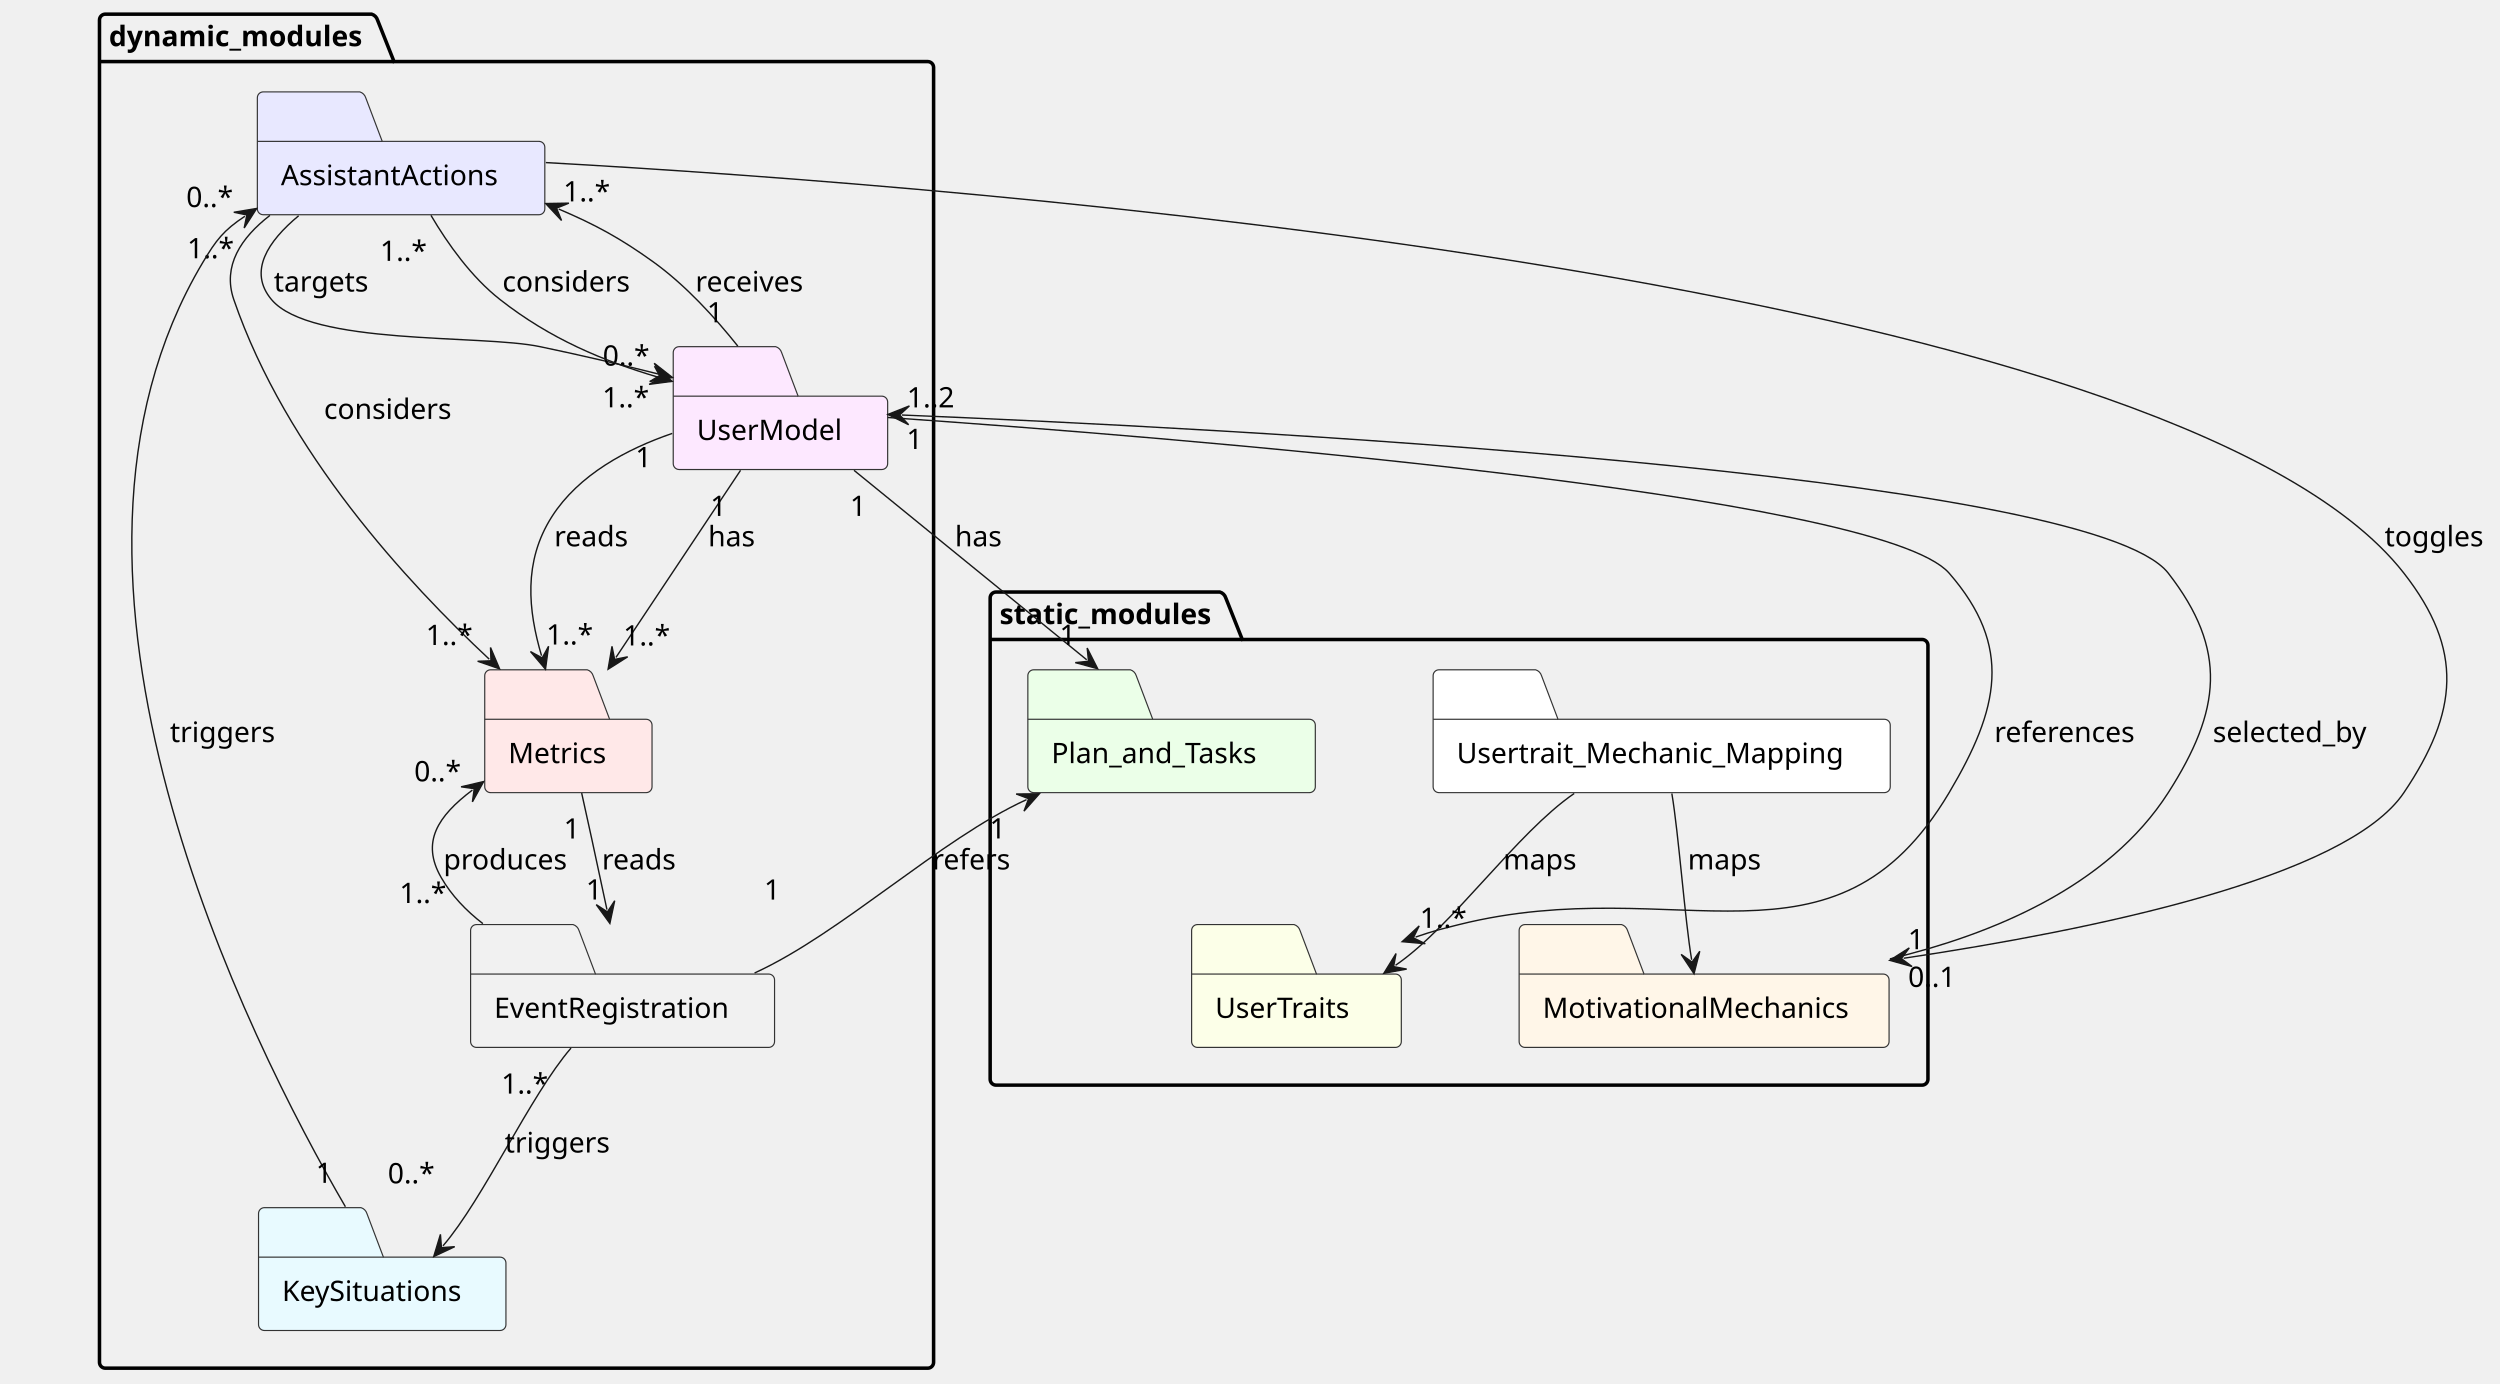
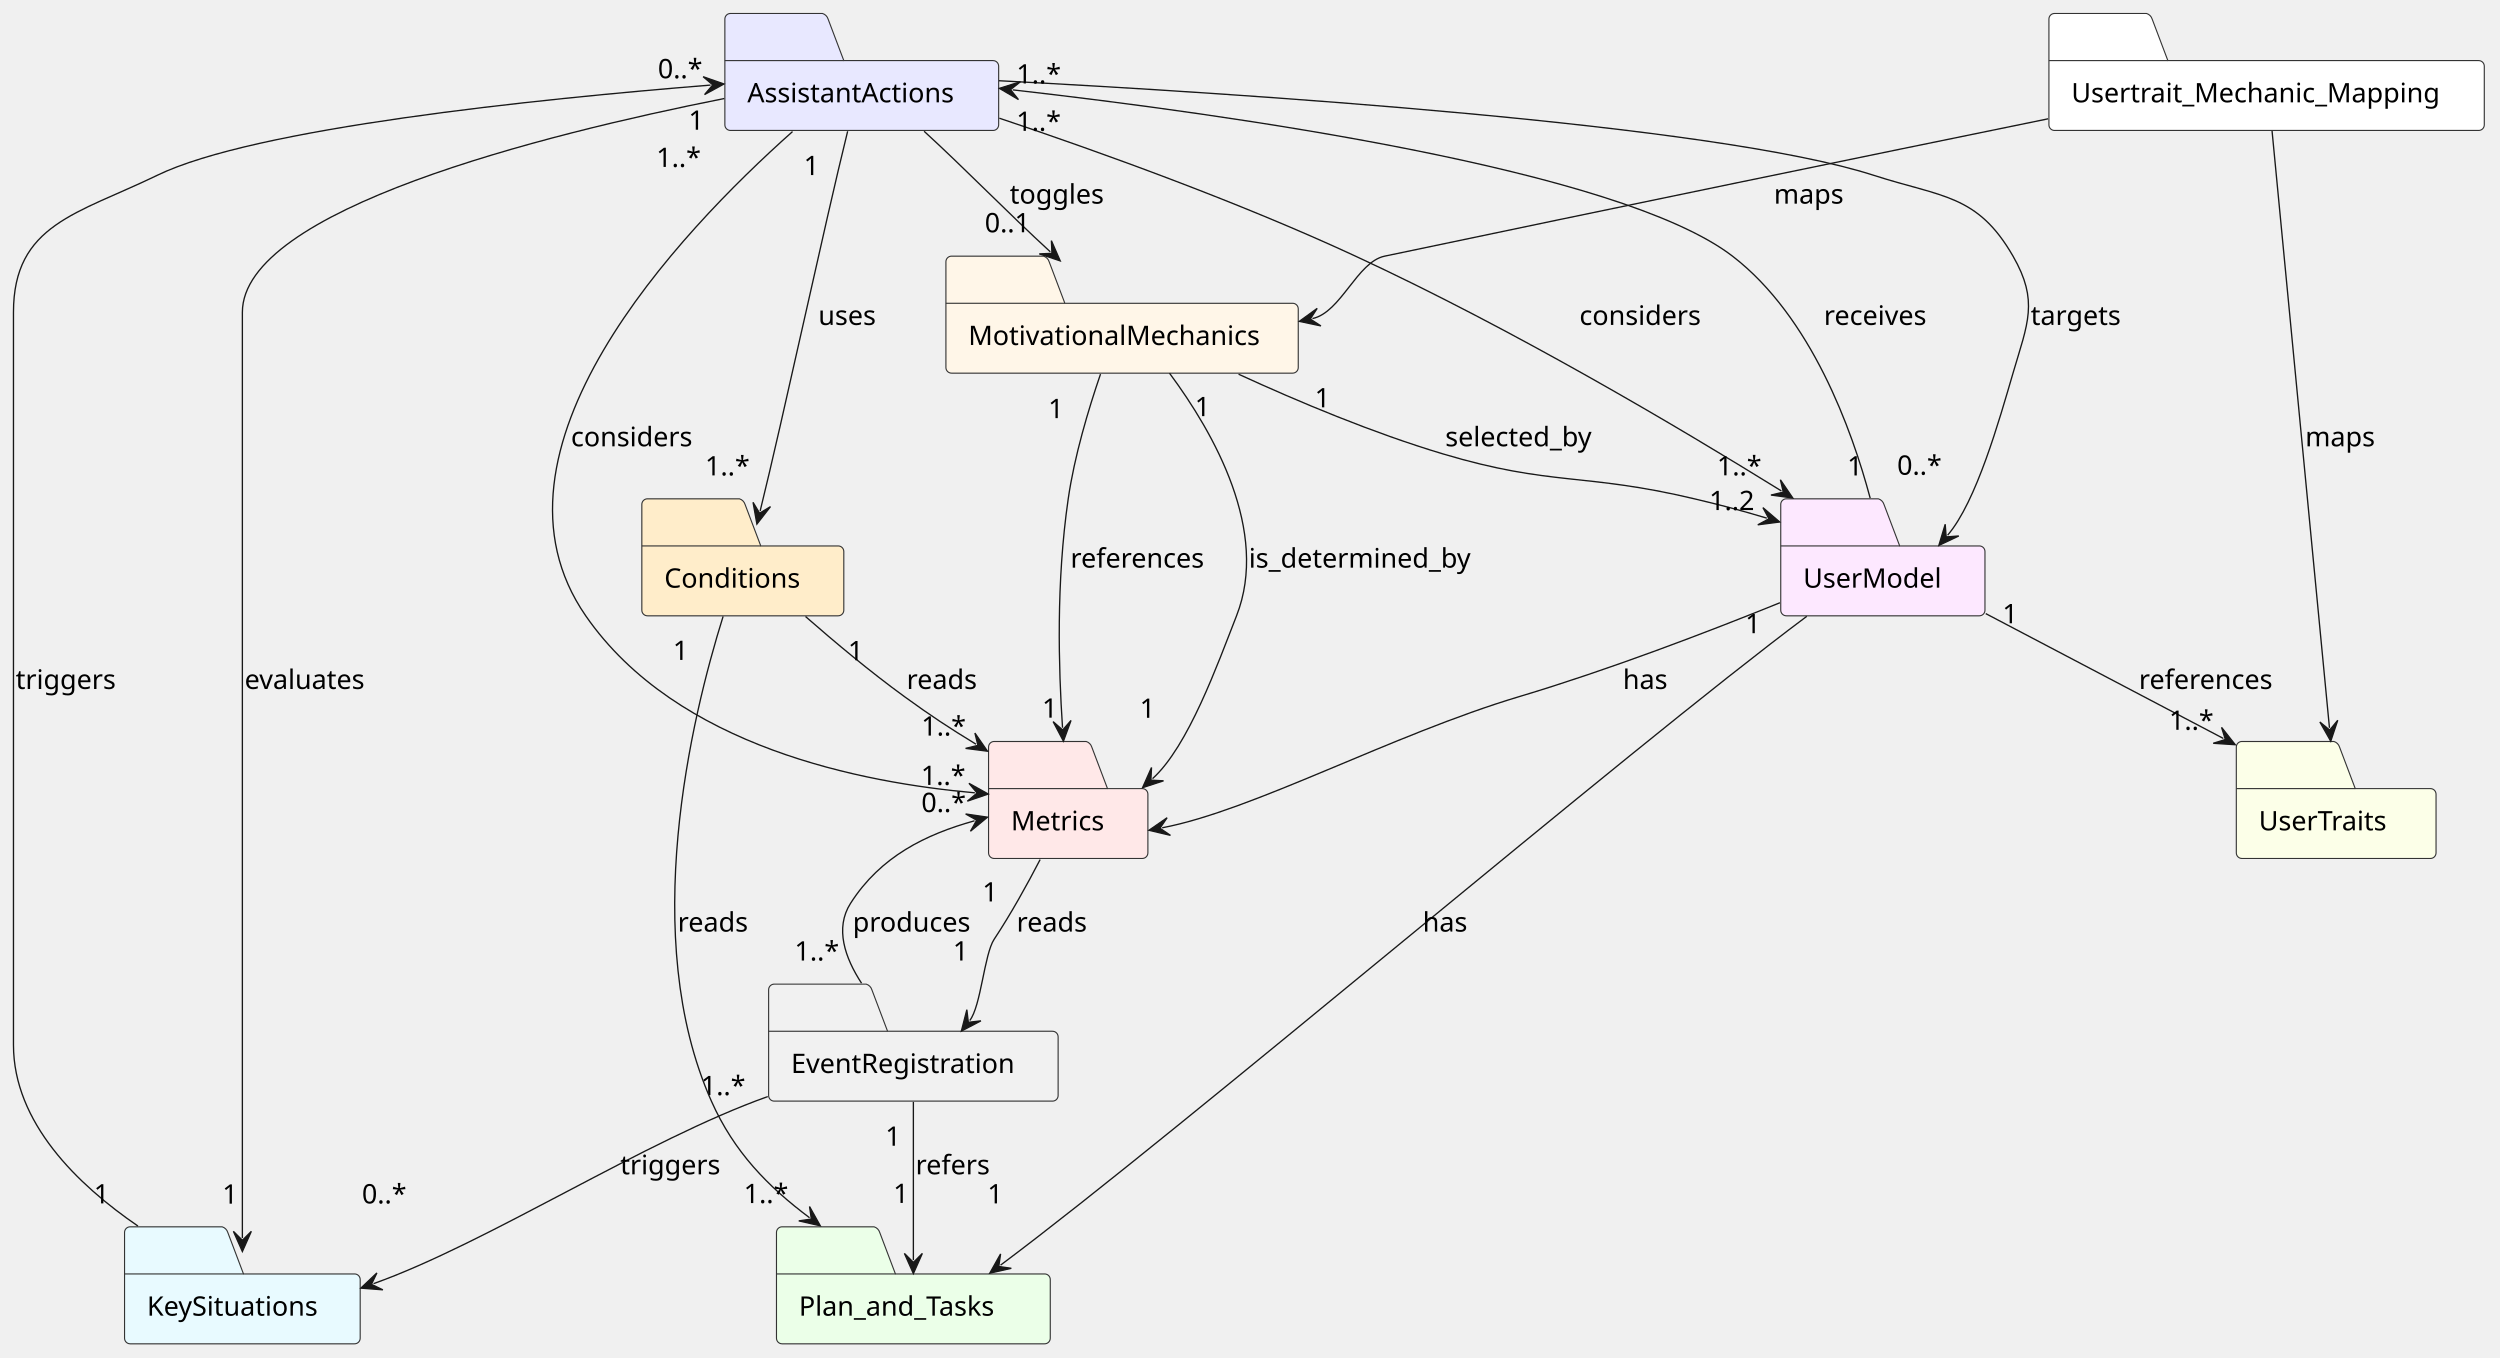
- <svg xmlns="http://www.w3.org/2000/svg" contentStyleType="text/css" height="587px" preserveAspectRatio="none" style="width:1061px;height:587px;background:#FFFFFF;" version="1.1" viewBox="0 0 1061 587" width="1061px" zoomAndPan="magnify">
+ <svg xmlns="http://www.w3.org/2000/svg" contentStyleType="text/css" height="605px" preserveAspectRatio="none" style="width:1114px;height:605px;background:#FFFFFF;" version="1.1" viewBox="0 0 1114 605" width="1114px" zoomAndPan="magnify">
  <defs />
  <g>
-     <g id="cluster_static_modules">
-       <path d="M422.72,251.26 L517.72,251.26 A3.75,3.75 0 0 1 520.22,253.76 L527.22,271.393 L815.72,271.393 A2.5,2.5 0 0 1 818.22,273.893 L818.22,458.03 A2.5,2.5 0 0 1 815.72,460.53 L422.72,460.53 A2.5,2.5 0 0 1 420.22,458.03 L420.22,253.76 A2.5,2.5 0 0 1 422.72,251.26 " fill="none" style="stroke:#000000;stroke-width:1.5;" />
-       <line style="stroke:#000000;stroke-width:1.5;" x1="420.22" x2="527.22" y1="271.393" y2="271.393" />
-       <text fill="#000000" font-family="sans-serif" font-size="12" font-weight="bold" lengthAdjust="spacing" textLength="94" x="424.22" y="264.862">static_modules</text>
-     </g>
-     <g id="cluster_dynamic_modules">
-       <path d="M44.72,6 L157.72,6 A3.75,3.75 0 0 1 160.22,8.5 L167.22,26.133 L393.72,26.133 A2.5,2.5 0 0 1 396.22,28.633 L396.22,578.16 A2.5,2.5 0 0 1 393.72,580.66 L44.72,580.66 A2.5,2.5 0 0 1 42.22,578.16 L42.22,8.5 A2.5,2.5 0 0 1 44.72,6 " fill="none" style="stroke:#000000;stroke-width:1.5;" />
-       <line style="stroke:#000000;stroke-width:1.5;" x1="42.22" x2="167.22" y1="26.133" y2="26.133" />
-       <text fill="#000000" font-family="sans-serif" font-size="12" font-weight="bold" lengthAdjust="spacing" textLength="112" x="46.22" y="19.602">dynamic_modules</text>
+     <g id="elem_AssistantActions">
+       <path d="M325.5,6 L366.5,6 A3.75,3.75 0 0 1 369,8.5 L376,27 L442.5,27 A2.5,2.5 0 0 1 445,29.5 L445,55.633 A2.5,2.5 0 0 1 442.5,58.133 L325.5,58.133 A2.5,2.5 0 0 1 323,55.633 L323,8.5 A2.5,2.5 0 0 1 325.5,6 " fill="#E8E8FF" style="stroke:#333333;stroke-width:0.5;" />
+       <line style="stroke:#333333;stroke-width:0.5;" x1="323" x2="376" y1="27" y2="27" />
+       <text fill="#000000" font-family="sans-serif" font-size="12" lengthAdjust="spacing" textLength="92" x="333" y="45.602">AssistantActions</text>
+     </g>
+     <g id="elem_Conditions">
+       <path d="M288.5,222.27 L329.5,222.27 A3.75,3.75 0 0 1 332,224.77 L339,243.27 L373.5,243.27 A2.5,2.5 0 0 1 376,245.77 L376,271.903 A2.5,2.5 0 0 1 373.5,274.403 L288.5,274.403 A2.5,2.5 0 0 1 286,271.903 L286,224.77 A2.5,2.5 0 0 1 288.5,222.27 " fill="#FFEDCA" style="stroke:#333333;stroke-width:0.5;" />
+       <line style="stroke:#333333;stroke-width:0.5;" x1="286" x2="339" y1="243.27" y2="243.27" />
+       <text fill="#000000" font-family="sans-serif" font-size="12" lengthAdjust="spacing" textLength="60" x="296" y="261.872">Conditions</text>
+     </g>
+     <g id="elem_EventRegistration">
+       <path d="M345,438.53 L386,438.53 A3.75,3.75 0 0 1 388.5,441.03 L395.5,459.53 L469,459.53 A2.5,2.5 0 0 1 471.5,462.03 L471.5,488.163 A2.5,2.5 0 0 1 469,490.663 L345,490.663 A2.5,2.5 0 0 1 342.5,488.163 L342.5,441.03 A2.5,2.5 0 0 1 345,438.53 " fill="#F1F1F1" style="stroke:#333333;stroke-width:0.5;" />
+       <line style="stroke:#333333;stroke-width:0.5;" x1="342.5" x2="395.5" y1="459.53" y2="459.53" />
+       <text fill="#000000" font-family="sans-serif" font-size="12" lengthAdjust="spacing" textLength="99" x="352.5" y="478.132">EventRegistration</text>
+     </g>
+     <g id="elem_KeySituations">
+       <path d="M58,546.67 L99,546.67 A3.75,3.75 0 0 1 101.5,549.17 L108.5,567.67 L158,567.67 A2.5,2.5 0 0 1 160.5,570.17 L160.5,596.303 A2.5,2.5 0 0 1 158,598.803 L58,598.803 A2.5,2.5 0 0 1 55.5,596.303 L55.5,549.17 A2.5,2.5 0 0 1 58,546.67 " fill="#E8FAFF" style="stroke:#333333;stroke-width:0.5;" />
+       <line style="stroke:#333333;stroke-width:0.5;" x1="55.5" x2="108.5" y1="567.67" y2="567.67" />
+       <text fill="#000000" font-family="sans-serif" font-size="12" lengthAdjust="spacing" textLength="75" x="65.5" y="586.272">KeySituations</text>
+     </g>
+     <g id="elem_Metrics">
+       <path d="M443,330.4 L484,330.4 A3.75,3.75 0 0 1 486.5,332.9 L493.5,351.4 L509,351.4 A2.5,2.5 0 0 1 511.5,353.9 L511.5,380.033 A2.5,2.5 0 0 1 509,382.533 L443,382.533 A2.5,2.5 0 0 1 440.5,380.033 L440.5,332.9 A2.5,2.5 0 0 1 443,330.4 " fill="#FFE8E8" style="stroke:#333333;stroke-width:0.5;" />
+       <line style="stroke:#333333;stroke-width:0.5;" x1="440.5" x2="493.5" y1="351.4" y2="351.4" />
+       <text fill="#000000" font-family="sans-serif" font-size="12" lengthAdjust="spacing" textLength="41" x="450.5" y="370.002">Metrics</text>
    </g>
    <g id="elem_MotivationalMechanics">
-       <path d="M647.22,392.39 L688.22,392.39 A3.75,3.75 0 0 1 690.72,394.89 L697.72,413.39 L799.22,413.39 A2.5,2.5 0 0 1 801.72,415.89 L801.72,442.023 A2.5,2.5 0 0 1 799.22,444.523 L647.22,444.523 A2.5,2.5 0 0 1 644.72,442.023 L644.72,394.89 A2.5,2.5 0 0 1 647.22,392.39 " fill="#FFF6E8" style="stroke:#333333;stroke-width:0.5;" />
-       <line style="stroke:#333333;stroke-width:0.5;" x1="644.72" x2="697.72" y1="413.39" y2="413.39" />
-       <text fill="#000000" font-family="sans-serif" font-size="12" lengthAdjust="spacing" textLength="127" x="654.72" y="431.992">MotivationalMechanics</text>
+       <path d="M424,114.14 L465,114.14 A3.75,3.75 0 0 1 467.5,116.64 L474.5,135.14 L576,135.14 A2.5,2.5 0 0 1 578.5,137.64 L578.5,163.773 A2.5,2.5 0 0 1 576,166.273 L424,166.273 A2.5,2.5 0 0 1 421.5,163.773 L421.5,116.64 A2.5,2.5 0 0 1 424,114.14 " fill="#FFF6E8" style="stroke:#333333;stroke-width:0.5;" />
+       <line style="stroke:#333333;stroke-width:0.5;" x1="421.5" x2="474.5" y1="135.14" y2="135.14" />
+       <text fill="#000000" font-family="sans-serif" font-size="12" lengthAdjust="spacing" textLength="127" x="431.5" y="153.742">MotivationalMechanics</text>
    </g>
    <g id="elem_Usertrait_Mechanic_Mapping">
-       <path d="M610.72,284.26 L651.72,284.26 A3.75,3.75 0 0 1 654.22,286.76 L661.22,305.26 L799.72,305.26 A2.5,2.5 0 0 1 802.22,307.76 L802.22,333.893 A2.5,2.5 0 0 1 799.72,336.393 L610.72,336.393 A2.5,2.5 0 0 1 608.22,333.893 L608.22,286.76 A2.5,2.5 0 0 1 610.72,284.26 " fill="#FFFFFF" style="stroke:#333333;stroke-width:0.5;" />
-       <line style="stroke:#333333;stroke-width:0.5;" x1="608.22" x2="661.22" y1="305.26" y2="305.26" />
-       <text fill="#000000" font-family="sans-serif" font-size="12" lengthAdjust="spacing" textLength="164" x="618.22" y="323.862">Usertrait_Mechanic_Mapping</text>
+       <path d="M915.5,6 L956.5,6 A3.75,3.75 0 0 1 959,8.5 L966,27 L1104.5,27 A2.5,2.5 0 0 1 1107,29.5 L1107,55.633 A2.5,2.5 0 0 1 1104.5,58.133 L915.5,58.133 A2.5,2.5 0 0 1 913,55.633 L913,8.5 A2.5,2.5 0 0 1 915.5,6 " fill="#FFFFFF" style="stroke:#333333;stroke-width:0.5;" />
+       <line style="stroke:#333333;stroke-width:0.5;" x1="913" x2="966" y1="27" y2="27" />
+       <text fill="#000000" font-family="sans-serif" font-size="12" lengthAdjust="spacing" textLength="164" x="923" y="45.602">Usertrait_Mechanic_Mapping</text>
    </g>
    <g id="elem_Plan_and_Tasks">
-       <path d="M438.72,284.26 L479.72,284.26 A3.75,3.75 0 0 1 482.22,286.76 L489.22,305.26 L555.72,305.26 A2.5,2.5 0 0 1 558.22,307.76 L558.22,333.893 A2.5,2.5 0 0 1 555.72,336.393 L438.72,336.393 A2.5,2.5 0 0 1 436.22,333.893 L436.22,286.76 A2.5,2.5 0 0 1 438.72,284.26 " fill="#EBFFE8" style="stroke:#333333;stroke-width:0.5;" />
-       <line style="stroke:#333333;stroke-width:0.5;" x1="436.22" x2="489.22" y1="305.26" y2="305.26" />
-       <text fill="#000000" font-family="sans-serif" font-size="12" lengthAdjust="spacing" textLength="92" x="446.22" y="323.862">Plan_and_Tasks</text>
+       <path d="M348.5,546.67 L389.5,546.67 A3.75,3.75 0 0 1 392,549.17 L399,567.67 L465.5,567.67 A2.5,2.5 0 0 1 468,570.17 L468,596.303 A2.5,2.5 0 0 1 465.5,598.803 L348.5,598.803 A2.5,2.5 0 0 1 346,596.303 L346,549.17 A2.5,2.5 0 0 1 348.5,546.67 " fill="#EBFFE8" style="stroke:#333333;stroke-width:0.5;" />
+       <line style="stroke:#333333;stroke-width:0.5;" x1="346" x2="399" y1="567.67" y2="567.67" />
+       <text fill="#000000" font-family="sans-serif" font-size="12" lengthAdjust="spacing" textLength="92" x="356" y="586.272">Plan_and_Tasks</text>
+     </g>
+     <g id="elem_UserModel">
+       <path d="M796,222.27 L837,222.27 A3.75,3.75 0 0 1 839.5,224.77 L846.5,243.27 L882,243.27 A2.5,2.5 0 0 1 884.5,245.77 L884.5,271.903 A2.5,2.5 0 0 1 882,274.403 L796,274.403 A2.5,2.5 0 0 1 793.5,271.903 L793.5,224.77 A2.5,2.5 0 0 1 796,222.27 " fill="#FDE8FF" style="stroke:#333333;stroke-width:0.5;" />
+       <line style="stroke:#333333;stroke-width:0.5;" x1="793.5" x2="846.5" y1="243.27" y2="243.27" />
+       <text fill="#000000" font-family="sans-serif" font-size="12" lengthAdjust="spacing" textLength="61" x="803.5" y="261.872">UserModel</text>
    </g>
    <g id="elem_UserTraits">
-       <path d="M508.22,392.39 L549.22,392.39 A3.75,3.75 0 0 1 551.72,394.89 L558.72,413.39 L592.22,413.39 A2.5,2.5 0 0 1 594.72,415.89 L594.72,442.023 A2.5,2.5 0 0 1 592.22,444.523 L508.22,444.523 A2.5,2.5 0 0 1 505.72,442.023 L505.72,394.89 A2.5,2.5 0 0 1 508.22,392.39 " fill="#FCFFE8" style="stroke:#333333;stroke-width:0.5;" />
-       <line style="stroke:#333333;stroke-width:0.5;" x1="505.72" x2="558.72" y1="413.39" y2="413.39" />
-       <text fill="#000000" font-family="sans-serif" font-size="12" lengthAdjust="spacing" textLength="59" x="515.72" y="431.992">UserTraits</text>
-     </g>
-     <g id="elem_AssistantActions">
-       <path d="M111.72,39 L152.72,39 A3.75,3.75 0 0 1 155.22,41.5 L162.22,60 L228.72,60 A2.5,2.5 0 0 1 231.22,62.5 L231.22,88.633 A2.5,2.5 0 0 1 228.72,91.133 L111.72,91.133 A2.5,2.5 0 0 1 109.22,88.633 L109.22,41.5 A2.5,2.5 0 0 1 111.72,39 " fill="#E8E8FF" style="stroke:#333333;stroke-width:0.5;" />
-       <line style="stroke:#333333;stroke-width:0.5;" x1="109.22" x2="162.22" y1="60" y2="60" />
-       <text fill="#000000" font-family="sans-serif" font-size="12" lengthAdjust="spacing" textLength="92" x="119.22" y="78.602">AssistantActions</text>
-     </g>
-     <g id="elem_EventRegistration">
-       <path d="M202.22,392.39 L243.22,392.39 A3.75,3.75 0 0 1 245.72,394.89 L252.72,413.39 L326.22,413.39 A2.5,2.5 0 0 1 328.72,415.89 L328.72,442.023 A2.5,2.5 0 0 1 326.22,444.523 L202.22,444.523 A2.5,2.5 0 0 1 199.72,442.023 L199.72,394.89 A2.5,2.5 0 0 1 202.22,392.39 " fill="#F1F1F1" style="stroke:#333333;stroke-width:0.5;" />
-       <line style="stroke:#333333;stroke-width:0.5;" x1="199.72" x2="252.72" y1="413.39" y2="413.39" />
-       <text fill="#000000" font-family="sans-serif" font-size="12" lengthAdjust="spacing" textLength="99" x="209.72" y="431.992">EventRegistration</text>
-     </g>
-     <g id="elem_KeySituations">
-       <path d="M112.22,512.53 L153.22,512.53 A3.75,3.75 0 0 1 155.72,515.03 L162.72,533.53 L212.22,533.53 A2.5,2.5 0 0 1 214.72,536.03 L214.72,562.163 A2.5,2.5 0 0 1 212.22,564.663 L112.22,564.663 A2.5,2.5 0 0 1 109.72,562.163 L109.72,515.03 A2.5,2.5 0 0 1 112.22,512.53 " fill="#E8FAFF" style="stroke:#333333;stroke-width:0.5;" />
-       <line style="stroke:#333333;stroke-width:0.5;" x1="109.72" x2="162.72" y1="533.53" y2="533.53" />
-       <text fill="#000000" font-family="sans-serif" font-size="12" lengthAdjust="spacing" textLength="75" x="119.72" y="552.132">KeySituations</text>
-     </g>
-     <g id="elem_Metrics">
-       <path d="M208.22,284.26 L249.22,284.26 A3.75,3.75 0 0 1 251.72,286.76 L258.72,305.26 L274.22,305.26 A2.5,2.5 0 0 1 276.72,307.76 L276.72,333.893 A2.5,2.5 0 0 1 274.22,336.393 L208.22,336.393 A2.5,2.5 0 0 1 205.72,333.893 L205.72,286.76 A2.5,2.5 0 0 1 208.22,284.26 " fill="#FFE8E8" style="stroke:#333333;stroke-width:0.5;" />
-       <line style="stroke:#333333;stroke-width:0.5;" x1="205.72" x2="258.72" y1="305.26" y2="305.26" />
-       <text fill="#000000" font-family="sans-serif" font-size="12" lengthAdjust="spacing" textLength="41" x="215.72" y="323.862">Metrics</text>
-     </g>
-     <g id="elem_UserModel">
-       <path d="M288.22,147.13 L329.22,147.13 A3.75,3.75 0 0 1 331.72,149.63 L338.72,168.13 L374.22,168.13 A2.5,2.5 0 0 1 376.72,170.63 L376.72,196.763 A2.5,2.5 0 0 1 374.22,199.263 L288.22,199.263 A2.5,2.5 0 0 1 285.72,196.763 L285.72,149.63 A2.5,2.5 0 0 1 288.22,147.13 " fill="#FDE8FF" style="stroke:#333333;stroke-width:0.5;" />
-       <line style="stroke:#333333;stroke-width:0.5;" x1="285.72" x2="338.72" y1="168.13" y2="168.13" />
-       <text fill="#000000" font-family="sans-serif" font-size="12" lengthAdjust="spacing" textLength="61" x="295.72" y="186.732">UserModel</text>
+       <path d="M999,330.4 L1040,330.4 A3.75,3.75 0 0 1 1042.5,332.9 L1049.5,351.4 L1083,351.4 A2.5,2.5 0 0 1 1085.5,353.9 L1085.5,380.033 A2.5,2.5 0 0 1 1083,382.533 L999,382.533 A2.5,2.5 0 0 1 996.5,380.033 L996.5,332.9 A2.5,2.5 0 0 1 999,330.4 " fill="#FCFFE8" style="stroke:#333333;stroke-width:0.5;" />
+       <line style="stroke:#333333;stroke-width:0.5;" x1="996.5" x2="1049.5" y1="351.4" y2="351.4" />
+       <text fill="#000000" font-family="sans-serif" font-size="12" lengthAdjust="spacing" textLength="59" x="1006.5" y="370.002">UserTraits</text>
+     </g>
+     <g id="link_Usertrait_Mechanic_Mapping_MotivationalMechanics">
+       <path d="M912.65,52.94 C833.09,69.22 717.73,92.96 617,114.14 C604.7,116.72 597.548,139.239 584.838,141.949 " fill="none" id="Usertrait_Mechanic_Mapping-to-MotivationalMechanics" style="stroke:#181818;stroke-width:0.6;" />
+       <polygon fill="#181818" points="578.97,143.2,588.606,145.235,583.86,142.157,586.938,137.411,578.97,143.2" style="stroke:#181818;stroke-width:0.6;" />
+       <text fill="#000000" font-family="sans-serif" font-size="12" lengthAdjust="spacing" textLength="32" x="790.45" y="90.742">maps</text>
+     </g>
+     <g id="link_Usertrait_Mechanic_Mapping_UserTraits">
+       <path d="M1012.43,58.37 C1018.23,118.64 1032.226,264.168 1038.006,324.317 " fill="none" id="Usertrait_Mechanic_Mapping-to-UserTraits" style="stroke:#181818;stroke-width:0.6;" />
+       <polygon fill="#181818" points="1038.58,330.29,1041.701,320.949,1038.102,325.313,1033.737,321.714,1038.58,330.29" style="stroke:#181818;stroke-width:0.6;" />
+       <text fill="#000000" font-family="sans-serif" font-size="12" lengthAdjust="spacing" textLength="32" x="1027.22" y="198.872">maps</text>
+     </g>
+     <g id="link_MotivationalMechanics_UserModel">
+       <path d="M551.91,166.75 C578.6,179 611.96,193 643,202.27 C691.45,216.74 705.81,210.58 755,222.27 C767.44,225.22 775.01,227.226 787.29,230.886 " fill="none" id="MotivationalMechanics-to-UserModel" style="stroke:#181818;stroke-width:0.6;" />
+       <polygon fill="#181818" points="793.04,232.6,785.558,226.196,788.248,231.172,783.272,233.863,793.04,232.6" style="stroke:#181818;stroke-width:0.6;" />
+       <text fill="#000000" font-family="sans-serif" font-size="12" lengthAdjust="spacing" textLength="68" x="644" y="198.872">selected_by</text>
+       <text fill="#000000" font-family="sans-serif" font-size="12" lengthAdjust="spacing" textLength="8" x="585.831" y="181.51">1</text>
+       <text fill="#000000" font-family="sans-serif" font-size="12" lengthAdjust="spacing" textLength="24" x="761.614" y="227.297">1..2</text>
    </g>
    <g id="link_AssistantActions_MotivationalMechanics">
-       <path d="M231.66,69 C410.2,78.95 922.52,118.13 1020.22,243.26 C1045.69,275.89 1043.29,302.03 1020.22,336.39 C995.87,372.67 887.404,394.792 807.924,406.682 " fill="none" id="AssistantActions-to-MotivationalMechanics" style="stroke:#181818;stroke-width:0.6;" />
-       <polygon fill="#181818" points="801.99,407.57,811.483,410.194,806.935,406.83,810.299,402.283,801.99,407.57" style="stroke:#181818;stroke-width:0.6;" />
-       <text fill="#000000" font-family="sans-serif" font-size="12" lengthAdjust="spacing" textLength="41" x="1012.04" y="231.862">toggles</text>
-       <text fill="#000000" font-family="sans-serif" font-size="12" lengthAdjust="spacing" textLength="24" x="809.79" y="418.843">0..1</text>
-     </g>
-     <g id="link_Usertrait_Mechanic_Mapping_MotivationalMechanics">
-       <path d="M709.53,336.75 C712.38,353.55 715.098,390.574 717.938,407.334 " fill="none" id="Usertrait_Mechanic_Mapping-to-MotivationalMechanics" style="stroke:#181818;stroke-width:0.6;" />
-       <polygon fill="#181818" points="718.94,413.25,721.38,403.708,718.105,408.32,713.493,405.045,718.94,413.25" style="stroke:#181818;stroke-width:0.6;" />
-       <text fill="#000000" font-family="sans-serif" font-size="12" lengthAdjust="spacing" textLength="32" x="716.3" y="368.992">maps</text>
-     </g>
-     <g id="link_Usertrait_Mechanic_Mapping_UserTraits">
-       <path d="M668.09,336.75 C643.64,353.49 616.701,392.941 592.261,409.671 " fill="none" id="Usertrait_Mechanic_Mapping-to-UserTraits" style="stroke:#181818;stroke-width:0.6;" />
-       <polygon fill="#181818" points="587.31,413.06,596.996,411.277,591.436,410.236,592.477,404.675,587.31,413.06" style="stroke:#181818;stroke-width:0.6;" />
-       <text fill="#000000" font-family="sans-serif" font-size="12" lengthAdjust="spacing" textLength="32" x="638" y="368.992">maps</text>
-     </g>
-     <g id="link_MotivationalMechanics_UserModel">
-       <path d="M802.08,406.95 C845.07,396.69 894.61,376.43 920.22,336.39 C942.53,301.53 945.61,275.95 920.22,243.26 C886.94,200.42 515.265,181.555 382.795,176.135 " fill="none" id="MotivationalMechanics-to-UserModel" style="stroke:#181818;stroke-width:0.6;" />
-       <polygon fill="#181818" points="376.8,175.89,385.629,180.255,381.796,176.094,385.956,172.261,376.8,175.89" style="stroke:#181818;stroke-width:0.6;" />
-       <text fill="#000000" font-family="sans-serif" font-size="12" lengthAdjust="spacing" textLength="68" x="939.12" y="314.932">selected_by</text>
-       <text fill="#000000" font-family="sans-serif" font-size="12" lengthAdjust="spacing" textLength="8" x="809.719" y="402.852">1</text>
-       <text fill="#000000" font-family="sans-serif" font-size="12" lengthAdjust="spacing" textLength="24" x="384.897" y="172.895">1..2</text>
+       <path d="M411.78,58.49 C430.15,75.29 449.693,95.45 468.013,112.21 " fill="none" id="AssistantActions-to-MotivationalMechanics" style="stroke:#181818;stroke-width:0.6;" />
+       <polygon fill="#181818" points="472.44,116.26,468.5,107.233,468.751,112.885,463.1,113.136,472.44,116.26" style="stroke:#181818;stroke-width:0.6;" />
+       <text fill="#000000" font-family="sans-serif" font-size="12" lengthAdjust="spacing" textLength="41" x="449.95" y="90.742">toggles</text>
+       <text fill="#000000" font-family="sans-serif" font-size="12" lengthAdjust="spacing" textLength="24" x="438.797" y="103.511">0..1</text>
    </g>
    <g id="link_AssistantActions_UserModel">
-       <path d="M126.75,91.56 C113.7,102.38 105.22,115.22 115.22,127.13 C131.76,146.82 204.05,141.83 229.22,147.13 C247.69,151.01 262.08,154.392 279.6,158.782 " fill="none" id="AssistantActions-to-UserModel" style="stroke:#181818;stroke-width:0.6;" />
-       <polygon fill="#181818" points="285.42,160.24,277.662,154.172,280.57,159.025,275.718,161.933,285.42,160.24" style="stroke:#181818;stroke-width:0.6;" />
-       <text fill="#000000" font-family="sans-serif" font-size="12" lengthAdjust="spacing" textLength="40" x="116.22" y="123.732">targets</text>
-       <text fill="#000000" font-family="sans-serif" font-size="12" lengthAdjust="spacing" textLength="22" x="255.787" y="155.169">0..*</text>
+       <path d="M445.13,35.97 C551.02,41.52 764.06,55.19 835,78.14 C865.32,87.94 881.1,86.52 897,114.14 C908.56,134.22 903.5,144.03 897,166.27 C890.88,187.2 880.651,223.61 867.861,238.49 " fill="none" id="AssistantActions-to-UserModel" style="stroke:#181818;stroke-width:0.6;" />
+       <polygon fill="#181818" points="863.95,243.04,872.85,238.822,867.209,239.248,866.783,233.607,863.95,243.04" style="stroke:#181818;stroke-width:0.6;" />
+       <text fill="#000000" font-family="sans-serif" font-size="12" lengthAdjust="spacing" textLength="40" x="904.9" y="144.802">targets</text>
+       <text fill="#000000" font-family="sans-serif" font-size="12" lengthAdjust="spacing" textLength="22" x="845.35" y="211.542">0..*</text>
    </g>
    <g id="link_AssistantActions_UserModel">
-       <path d="M182.9,91.39 C190.08,103.59 200.07,117.6 212.22,127.13 C233.51,143.83 255.926,153.169 279.506,160.139 " fill="none" id="AssistantActions-to-UserModel-1" style="stroke:#181818;stroke-width:0.6;" />
-       <polygon fill="#181818" points="285.26,161.84,277.763,155.453,280.465,160.423,275.495,163.125,285.26,161.84" style="stroke:#181818;stroke-width:0.6;" />
-       <text fill="#000000" font-family="sans-serif" font-size="12" lengthAdjust="spacing" textLength="55" x="213.22" y="123.732">considers</text>
-       <text fill="#000000" font-family="sans-serif" font-size="12" lengthAdjust="spacing" textLength="22" x="161.288" y="110.713">1..*</text>
-       <text fill="#000000" font-family="sans-serif" font-size="12" lengthAdjust="spacing" textLength="22" x="255.606" y="172.865">1..*</text>
+       <path d="M445.31,52.67 C490.05,67.69 551.75,89.9 604,114.14 C674.83,146.99 747.829,190.3 793.789,218.77 " fill="none" id="AssistantActions-to-UserModel-1" style="stroke:#181818;stroke-width:0.6;" />
+       <polygon fill="#181818" points="798.89,221.93,793.345,213.79,794.639,219.297,789.133,220.591,798.89,221.93" style="stroke:#181818;stroke-width:0.6;" />
+       <text fill="#000000" font-family="sans-serif" font-size="12" lengthAdjust="spacing" textLength="55" x="703.79" y="144.802">considers</text>
+       <text fill="#000000" font-family="sans-serif" font-size="12" lengthAdjust="spacing" textLength="22" x="452.867" y="58.303">1..*</text>
+       <text fill="#000000" font-family="sans-serif" font-size="12" lengthAdjust="spacing" textLength="22" x="765.071" y="211.822">1..*</text>
    </g>
    <g id="link_UserModel_AssistantActions">
-       <path d="M313.13,146.89 C303.53,134.84 290.9,120.95 277.22,111.13 C263.47,101.25 252.744,95.353 237.114,88.723 " fill="none" id="UserModel-to-AssistantActions" style="stroke:#181818;stroke-width:0.6;" />
-       <polygon fill="#181818" points="231.59,86.38,238.313,93.577,236.193,88.332,241.437,86.212,231.59,86.38" style="stroke:#181818;stroke-width:0.6;" />
-       <text fill="#000000" font-family="sans-serif" font-size="12" lengthAdjust="spacing" textLength="47" x="295.14" y="123.732">receives</text>
-       <text fill="#000000" font-family="sans-serif" font-size="12" lengthAdjust="spacing" textLength="8" x="300.022" y="136.805">1</text>
-       <text fill="#000000" font-family="sans-serif" font-size="12" lengthAdjust="spacing" textLength="22" x="239.053" y="85.465">1..*</text>
+       <path d="M833.35,221.96 C825.2,191.48 807.09,141.11 772,114.14 C721.53,75.34 547.342,50.957 451.292,40.047 " fill="none" id="UserModel-to-AssistantActions" style="stroke:#181818;stroke-width:0.6;" />
+       <polygon fill="#181818" points="445.33,39.37,453.821,44.36,450.298,39.934,454.724,36.411,445.33,39.37" style="stroke:#181818;stroke-width:0.6;" />
+       <text fill="#000000" font-family="sans-serif" font-size="12" lengthAdjust="spacing" textLength="47" x="812.72" y="144.802">receives</text>
+       <text fill="#000000" font-family="sans-serif" font-size="12" lengthAdjust="spacing" textLength="8" x="823.118" y="211.859">1</text>
+       <text fill="#000000" font-family="sans-serif" font-size="12" lengthAdjust="spacing" textLength="22" x="452.899" y="37.189">1..*</text>
    </g>
    <g id="link_AssistantActions_Metrics">
-       <path d="M114.55,91.42 C102.33,100.86 94.31,112.83 99.22,127.13 C121.51,191.98 172.996,247.393 207.636,279.763 " fill="none" id="AssistantActions-to-Metrics" style="stroke:#181818;stroke-width:0.6;" />
-       <polygon fill="#181818" points="212.02,283.86,208.175,274.793,208.367,280.446,202.713,280.638,212.02,283.86" style="stroke:#181818;stroke-width:0.6;" />
-       <text fill="#000000" font-family="sans-serif" font-size="12" lengthAdjust="spacing" textLength="55" x="137.48" y="177.802">considers</text>
-       <text fill="#000000" font-family="sans-serif" font-size="12" lengthAdjust="spacing" textLength="22" x="79.424" y="109.601">1..*</text>
-       <text fill="#000000" font-family="sans-serif" font-size="12" lengthAdjust="spacing" textLength="22" x="180.724" y="273.738">1..*</text>
+       <path d="M353.15,58.63 C302.06,104.09 210.31,201.11 261,274.4 C301.62,333.13 384.574,348.825 434.394,353.285 " fill="none" id="AssistantActions-to-Metrics" style="stroke:#181818;stroke-width:0.6;" />
+       <polygon fill="#181818" points="440.37,353.82,431.762,349.033,435.39,353.374,431.049,357.002,440.37,353.82" style="stroke:#181818;stroke-width:0.6;" />
+       <text fill="#000000" font-family="sans-serif" font-size="12" lengthAdjust="spacing" textLength="55" x="254.41" y="198.872">considers</text>
+       <text fill="#000000" font-family="sans-serif" font-size="12" lengthAdjust="spacing" textLength="22" x="292.439" y="74.389">1..*</text>
+       <text fill="#000000" font-family="sans-serif" font-size="12" lengthAdjust="spacing" textLength="22" x="410.356" y="349.775">1..*</text>
    </g>
    <g id="link_EventRegistration_KeySituations">
-       <path d="M242.34,444.8 C225.13,464.74 205.191,508.829 187.991,528.749 " fill="none" id="EventRegistration-to-KeySituations" style="stroke:#181818;stroke-width:0.6;" />
-       <polygon fill="#181818" points="184.07,533.29,192.979,529.092,187.338,529.505,186.924,523.864,184.07,533.29" style="stroke:#181818;stroke-width:0.6;" />
-       <text fill="#000000" font-family="sans-serif" font-size="12" lengthAdjust="spacing" textLength="44" x="214.22" y="489.132">triggers</text>
-       <text fill="#000000" font-family="sans-serif" font-size="12" lengthAdjust="spacing" textLength="22" x="212.737" y="464.128">1..*</text>
-       <text fill="#000000" font-family="sans-serif" font-size="12" lengthAdjust="spacing" textLength="22" x="164.579" y="502.205">0..*</text>
+       <path d="M342.12,488.63 C287.85,507.9 217.045,554.034 166.455,571.984 " fill="none" id="EventRegistration-to-KeySituations" style="stroke:#181818;stroke-width:0.6;" />
+       <polygon fill="#181818" points="160.8,573.99,170.619,574.75,165.512,572.318,167.944,567.211,160.8,573.99" style="stroke:#181818;stroke-width:0.6;" />
+       <text fill="#000000" font-family="sans-serif" font-size="12" lengthAdjust="spacing" textLength="44" x="276.4" y="523.272">triggers</text>
+       <text fill="#000000" font-family="sans-serif" font-size="12" lengthAdjust="spacing" textLength="22" x="312.295" y="487.995">1..*</text>
+       <text fill="#000000" font-family="sans-serif" font-size="12" lengthAdjust="spacing" textLength="22" x="161.268" y="536.251">0..*</text>
    </g>
    <g id="link_EventRegistration_Metrics">
-       <path d="M204.93,391.99 C197.87,386.54 191.61,380.05 187.22,372.39 C178.63,357.42 185.703,346.467 200.473,335.307 " fill="none" id="EventRegistration-to-Metrics" style="stroke:#181818;stroke-width:0.6;" />
-       <polygon fill="#181818" points="205.26,331.69,195.668,333.924,201.271,334.704,200.491,340.307,205.26,331.69" style="stroke:#181818;stroke-width:0.6;" />
-       <text fill="#000000" font-family="sans-serif" font-size="12" lengthAdjust="spacing" textLength="54" x="188.22" y="368.992">produces</text>
-       <text fill="#000000" font-family="sans-serif" font-size="12" lengthAdjust="spacing" textLength="22" x="169.531" y="383.225">1..*</text>
-       <text fill="#000000" font-family="sans-serif" font-size="12" lengthAdjust="spacing" textLength="22" x="175.776" y="331.591">0..*</text>
+       <path d="M383.91,438.13 C376.54,426.84 371.91,413.64 379,402.53 C392.38,381.56 412.551,371.804 434.251,365.744 " fill="none" id="EventRegistration-to-Metrics" style="stroke:#181818;stroke-width:0.6;" />
+       <polygon fill="#181818" points="440.03,364.13,430.286,362.698,435.214,365.475,432.438,370.403,440.03,364.13" style="stroke:#181818;stroke-width:0.6;" />
+       <text fill="#000000" font-family="sans-serif" font-size="12" lengthAdjust="spacing" textLength="54" x="380" y="415.132">produces</text>
+       <text fill="#000000" font-family="sans-serif" font-size="12" lengthAdjust="spacing" textLength="22" x="354.027" y="428.008">1..*</text>
+       <text fill="#000000" font-family="sans-serif" font-size="12" lengthAdjust="spacing" textLength="22" x="410.544" y="361.848">0..*</text>
    </g>
    <g id="link_Metrics_EventRegistration">
-       <path d="M246.86,336.58 C248.3,343.04 249.82,349.97 251.22,356.39 C253.75,368.05 255.265,375.091 257.585,386.031 " fill="none" id="Metrics-to-EventRegistration" style="stroke:#181818;stroke-width:0.6;" />
-       <polygon fill="#181818" points="258.83,391.9,260.876,382.266,257.793,387.009,253.05,383.926,258.83,391.9" style="stroke:#181818;stroke-width:0.6;" />
-       <text fill="#000000" font-family="sans-serif" font-size="12" lengthAdjust="spacing" textLength="33" x="255.47" y="368.992">reads</text>
-       <text fill="#000000" font-family="sans-serif" font-size="12" lengthAdjust="spacing" textLength="8" x="239.239" y="355.887">1</text>
-       <text fill="#000000" font-family="sans-serif" font-size="12" lengthAdjust="spacing" textLength="8" x="248.659" y="381.757">1</text>
+       <path d="M463.49,383.01 C457.7,394.18 450.45,407.28 443,418.53 C438.58,425.21 437.125,448.416 432.105,454.756 " fill="none" id="Metrics-to-EventRegistration" style="stroke:#181818;stroke-width:0.6;" />
+       <polygon fill="#181818" points="428.38,459.46,437.103,454.887,431.484,455.54,430.831,449.921,428.38,459.46" style="stroke:#181818;stroke-width:0.6;" />
+       <text fill="#000000" font-family="sans-serif" font-size="12" lengthAdjust="spacing" textLength="33" x="453.01" y="415.132">reads</text>
+       <text fill="#000000" font-family="sans-serif" font-size="12" lengthAdjust="spacing" textLength="8" x="437.742" y="401.692">1</text>
+       <text fill="#000000" font-family="sans-serif" font-size="12" lengthAdjust="spacing" textLength="8" x="424.616" y="428.001">1</text>
    </g>
    <g id="link_KeySituations_AssistantActions">
-       <path d="M146.59,512.14 C106.03,442.53 6,245.2 86.22,111.13 C91.74,101.9 94.872,97.755 103.932,91.775 " fill="none" id="KeySituations-to-AssistantActions" style="stroke:#181818;stroke-width:0.6;" />
-       <polygon fill="#181818" points="108.94,88.47,99.225,90.089,104.767,91.224,103.632,96.766,108.94,88.47" style="stroke:#181818;stroke-width:0.6;" />
-       <text fill="#000000" font-family="sans-serif" font-size="12" lengthAdjust="spacing" textLength="44" x="72.13" y="314.932">triggers</text>
-       <text fill="#000000" font-family="sans-serif" font-size="12" lengthAdjust="spacing" textLength="8" x="134.051" y="502.02">1</text>
-       <text fill="#000000" font-family="sans-serif" font-size="12" lengthAdjust="spacing" textLength="22" x="79.034" y="87.873">0..*</text>
+       <path d="M61.48,546.34 C34.58,527.93 6,500.23 6,465.6 C6,139.2 6,139.2 6,139.2 C6,99.89 34.64,95.32 70,78.14 C113.34,57.08 238.179,44.232 316.619,37.912 " fill="none" id="KeySituations-to-AssistantActions" style="stroke:#181818;stroke-width:0.6;" />
+       <polygon fill="#181818" points="322.6,37.43,313.308,34.166,317.616,37.832,313.95,42.14,322.6,37.43" style="stroke:#181818;stroke-width:0.6;" />
+       <text fill="#000000" font-family="sans-serif" font-size="12" lengthAdjust="spacing" textLength="44" x="7" y="307.002">triggers</text>
+       <text fill="#000000" font-family="sans-serif" font-size="12" lengthAdjust="spacing" textLength="8" x="41.797" y="536.234">1</text>
+       <text fill="#000000" font-family="sans-serif" font-size="12" lengthAdjust="spacing" textLength="22" x="293.134" y="34.87">0..*</text>
+     </g>
+     <g id="link_AssistantActions_KeySituations">
+       <path d="M322.75,43.9 C241.43,60.05 108,93.51 108,139.2 C108,139.2 108,139.2 108,465.6 C108,493.24 108,530.18 108,551.68 " fill="none" id="AssistantActions-to-KeySituations" style="stroke:#181818;stroke-width:0.6;" />
+       <polygon fill="#181818" points="108,557.68,112,548.68,108,552.68,104,548.68,108,557.68" style="stroke:#181818;stroke-width:0.6;" />
+       <text fill="#000000" font-family="sans-serif" font-size="12" lengthAdjust="spacing" textLength="54" x="109" y="307.002">evaluates</text>
+       <text fill="#000000" font-family="sans-serif" font-size="12" lengthAdjust="spacing" textLength="8" x="306.798" y="57.805">1</text>
+       <text fill="#000000" font-family="sans-serif" font-size="12" lengthAdjust="spacing" textLength="8" x="99.075" y="536.345">1</text>
+     </g>
+     <g id="link_UserModel_UserTraits">
+       <path d="M884.84,273.42 C918.13,290.91 957.639,311.669 990.729,329.059 " fill="none" id="UserModel-to-UserTraits" style="stroke:#181818;stroke-width:0.6;" />
+       <polygon fill="#181818" points="996.04,331.85,989.934,324.122,991.614,329.524,986.212,331.204,996.04,331.85" style="stroke:#181818;stroke-width:0.6;" />
+       <text fill="#000000" font-family="sans-serif" font-size="12" lengthAdjust="spacing" textLength="61" x="953.09" y="307.002">references</text>
+       <text fill="#000000" font-family="sans-serif" font-size="12" lengthAdjust="spacing" textLength="8" x="892.269" y="277.714">1</text>
+       <text fill="#000000" font-family="sans-serif" font-size="12" lengthAdjust="spacing" textLength="22" x="966.52" y="325.212">1..*</text>
    </g>
    <g id="link_UserModel_Metrics">
-       <path d="M285.3,183.94 C266.09,190.53 245.61,201.42 234.22,219.26 C221.99,238.43 224.17,259.023 229.82,278.273 " fill="none" id="UserModel-to-Metrics" style="stroke:#181818;stroke-width:0.6;" />
-       <polygon fill="#181818" points="231.51,284.03,232.814,274.268,230.102,279.232,225.137,276.521,231.51,284.03" style="stroke:#181818;stroke-width:0.6;" />
-       <text fill="#000000" font-family="sans-serif" font-size="12" lengthAdjust="spacing" textLength="33" x="235.22" y="231.862">reads</text>
-       <text fill="#000000" font-family="sans-serif" font-size="12" lengthAdjust="spacing" textLength="8" x="269.656" y="198.269">1</text>
-       <text fill="#000000" font-family="sans-serif" font-size="12" lengthAdjust="spacing" textLength="22" x="231.824" y="273.532">1..*</text>
-     </g>
-     <g id="link_UserModel_Metrics">
-       <path d="M314.29,199.61 C298.2,223.77 277.467,254.907 261.397,279.027 " fill="none" id="UserModel-to-Metrics-1" style="stroke:#181818;stroke-width:0.6;" />
-       <polygon fill="#181818" points="258.07,284.02,266.389,278.748,260.842,279.859,259.731,274.312,258.07,284.02" style="stroke:#181818;stroke-width:0.6;" />
-       <text fill="#000000" font-family="sans-serif" font-size="12" lengthAdjust="spacing" textLength="20" x="300.54" y="231.862">has</text>
-       <text fill="#000000" font-family="sans-serif" font-size="12" lengthAdjust="spacing" textLength="8" x="301.45" y="218.954">1</text>
-       <text fill="#000000" font-family="sans-serif" font-size="12" lengthAdjust="spacing" textLength="22" x="264.51" y="273.935">1..*</text>
-     </g>
-     <g id="link_UserModel_UserTraits">
-       <path d="M376.8,177.18 C493.83,185.29 797.79,209.45 827.22,243.26 C854.4,274.48 848.35,300.8 827.22,336.39 C778.35,418.72 712.12,369.25 619.22,392.39 C611.31,394.37 608.718,394.98 600.758,397.7 " fill="none" id="UserModel-to-UserTraits" style="stroke:#181818;stroke-width:0.6;" />
-       <polygon fill="#181818" points="595.08,399.64,604.89,400.515,599.811,398.023,602.303,392.945,595.08,399.64" style="stroke:#181818;stroke-width:0.6;" />
-       <text fill="#000000" font-family="sans-serif" font-size="12" lengthAdjust="spacing" textLength="61" x="846.4" y="314.932">references</text>
-       <text fill="#000000" font-family="sans-serif" font-size="12" lengthAdjust="spacing" textLength="8" x="384.702" y="190.543">1</text>
-       <text fill="#000000" font-family="sans-serif" font-size="12" lengthAdjust="spacing" textLength="22" x="602.586" y="393.781">1..*</text>
+       <path d="M793.15,268.58 C761.03,281.58 716.88,298.48 677,310.4 C620.12,327.41 558.385,361.194 517.865,368.864 " fill="none" id="UserModel-to-Metrics" style="stroke:#181818;stroke-width:0.6;" />
+       <polygon fill="#181818" points="511.97,369.98,521.557,372.236,516.883,369.05,520.069,364.376,511.97,369.98" style="stroke:#181818;stroke-width:0.6;" />
+       <text fill="#000000" font-family="sans-serif" font-size="12" lengthAdjust="spacing" textLength="20" x="723.16" y="307.002">has</text>
    </g>
    <g id="link_UserModel_Plan_and_Tasks">
-       <path d="M362.44,199.61 C392.03,223.7 431.568,255.881 461.198,280.011 " fill="none" id="UserModel-to-Plan_and_Tasks" style="stroke:#181818;stroke-width:0.6;" />
-       <polygon fill="#181818" points="465.85,283.8,461.397,275.015,461.973,280.643,456.346,281.218,465.85,283.8" style="stroke:#181818;stroke-width:0.6;" />
-       <text fill="#000000" font-family="sans-serif" font-size="12" lengthAdjust="spacing" textLength="20" x="405.28" y="231.862">has</text>
-       <text fill="#000000" font-family="sans-serif" font-size="12" lengthAdjust="spacing" textLength="8" x="360.735" y="218.954">1</text>
-       <text fill="#000000" font-family="sans-serif" font-size="12" lengthAdjust="spacing" textLength="8" x="449.671" y="273.664">1</text>
+       <path d="M805.1,274.63 C724.45,334.83 526.649,503.441 445.849,563.741 " fill="none" id="UserModel-to-Plan_and_Tasks" style="stroke:#181818;stroke-width:0.6;" />
+       <polygon fill="#181818" points="441.04,567.33,450.645,565.153,445.047,564.34,445.861,558.741,441.04,567.33" style="stroke:#181818;stroke-width:0.6;" />
+       <text fill="#000000" font-family="sans-serif" font-size="12" lengthAdjust="spacing" textLength="20" x="633.97" y="415.132">has</text>
+       <text fill="#000000" font-family="sans-serif" font-size="12" lengthAdjust="spacing" textLength="8" x="777.676" y="282.154">1</text>
+       <text fill="#000000" font-family="sans-serif" font-size="12" lengthAdjust="spacing" textLength="8" x="439.987" y="536.222">1</text>
    </g>
    <g id="link_EventRegistration_Plan_and_Tasks">
-       <path d="M320.24,412.94 C356.85,396.27 399.03,356.058 435.65,339.368 " fill="none" id="EventRegistration-to-Plan_and_Tasks" style="stroke:#181818;stroke-width:0.6;" />
-       <polygon fill="#181818" points="441.11,336.88,431.262,336.973,436.56,338.954,434.579,344.252,441.11,336.88" style="stroke:#181818;stroke-width:0.6;" />
-       <text fill="#000000" font-family="sans-serif" font-size="12" lengthAdjust="spacing" textLength="34" x="395.67" y="368.992">refers</text>
-       <text fill="#000000" font-family="sans-serif" font-size="12" lengthAdjust="spacing" textLength="8" x="324.27" y="381.806">1</text>
-       <text fill="#000000" font-family="sans-serif" font-size="12" lengthAdjust="spacing" textLength="8" x="419.961" y="355.836">1</text>
+       <path d="M407,491.02 C407,507.83 407,544.76 407,561.52 " fill="none" id="EventRegistration-to-Plan_and_Tasks" style="stroke:#181818;stroke-width:0.6;" />
+       <polygon fill="#181818" points="407,567.52,411,558.52,407,562.52,403,558.52,407,567.52" style="stroke:#181818;stroke-width:0.6;" />
+       <text fill="#000000" font-family="sans-serif" font-size="12" lengthAdjust="spacing" textLength="34" x="408" y="523.272">refers</text>
+       <text fill="#000000" font-family="sans-serif" font-size="12" lengthAdjust="spacing" textLength="8" x="394.5" y="510.548">1</text>
+       <text fill="#000000" font-family="sans-serif" font-size="12" lengthAdjust="spacing" textLength="8" x="398.025" y="536.041">1</text>
+     </g>
+     <g id="link_MotivationalMechanics_Metrics">
+       <path d="M521.13,166.29 C541.02,193.09 565.72,236.82 551,274.4 C542.47,296.18 529.492,332.588 513.572,346.968 " fill="none" id="MotivationalMechanics-to-Metrics" style="stroke:#181818;stroke-width:0.6;" />
+       <polygon fill="#181818" points="509.12,350.99,518.48,347.926,512.83,347.639,513.118,341.989,509.12,350.99" style="stroke:#181818;stroke-width:0.6;" />
+       <text fill="#000000" font-family="sans-serif" font-size="12" lengthAdjust="spacing" textLength="102" x="556.47" y="252.942">is_determined_by</text>
+       <text fill="#000000" font-family="sans-serif" font-size="12" lengthAdjust="spacing" textLength="8" x="532.401" y="185.435">1</text>
+       <text fill="#000000" font-family="sans-serif" font-size="12" lengthAdjust="spacing" textLength="8" x="507.854" y="319.865">1</text>
+     </g>
+     <g id="link_MotivationalMechanics_Metrics">
+       <path d="M490.39,166.7 C484.98,182.46 478.76,203.24 476,222.27 C470.59,259.57 471.672,297.383 473.462,324.283 " fill="none" id="MotivationalMechanics-to-Metrics-1" style="stroke:#181818;stroke-width:0.6;" />
+       <polygon fill="#181818" points="473.86,330.27,477.254,321.024,473.528,325.281,469.271,321.555,473.86,330.27" style="stroke:#181818;stroke-width:0.6;" />
+       <text fill="#000000" font-family="sans-serif" font-size="12" lengthAdjust="spacing" textLength="61" x="477" y="252.942">references</text>
+       <text fill="#000000" font-family="sans-serif" font-size="12" lengthAdjust="spacing" textLength="8" x="467.079" y="186.307">1</text>
+       <text fill="#000000" font-family="sans-serif" font-size="12" lengthAdjust="spacing" textLength="8" x="464.363" y="319.796">1</text>
+     </g>
+     <g id="link_AssistantActions_Conditions">
+       <path d="M377.71,58.49 C367.51,99.73 348.91,186.485 338.72,227.705 " fill="none" id="AssistantActions-to-Conditions" style="stroke:#181818;stroke-width:0.6;" />
+       <polygon fill="#181818" points="337.28,233.53,343.323,225.753,338.48,228.676,335.557,223.833,337.28,233.53" style="stroke:#181818;stroke-width:0.6;" />
+       <text fill="#000000" font-family="sans-serif" font-size="12" lengthAdjust="spacing" textLength="26" x="364.63" y="144.802">uses</text>
+       <text fill="#000000" font-family="sans-serif" font-size="12" lengthAdjust="spacing" textLength="8" x="358.134" y="78.018">1</text>
+       <text fill="#000000" font-family="sans-serif" font-size="12" lengthAdjust="spacing" textLength="22" x="314.188" y="211.846">1..*</text>
+     </g>
+     <g id="link_Conditions_Metrics">
+       <path d="M358.93,274.72 C371.95,286.11 387.88,299.42 403,310.4 C414.69,318.89 422.874,324.301 434.904,331.621 " fill="none" id="Conditions-to-Metrics" style="stroke:#181818;stroke-width:0.6;" />
+       <polygon fill="#181818" points="440.03,334.74,434.421,326.645,435.759,332.141,430.262,333.479,440.03,334.74" style="stroke:#181818;stroke-width:0.6;" />
+       <text fill="#000000" font-family="sans-serif" font-size="12" lengthAdjust="spacing" textLength="33" x="404" y="307.002">reads</text>
+       <text fill="#000000" font-family="sans-serif" font-size="12" lengthAdjust="spacing" textLength="8" x="377.851" y="294.203">1</text>
+       <text fill="#000000" font-family="sans-serif" font-size="12" lengthAdjust="spacing" textLength="22" x="410.544" y="327.774">1..*</text>
+     </g>
+     <g id="link_Conditions_Plan_and_Tasks">
+       <path d="M322.22,274.66 C307.99,320.17 284.57,417.82 317,490.67 C327.09,513.34 342.199,528.731 360.729,542.621 " fill="none" id="Conditions-to-Plan_and_Tasks" style="stroke:#181818;stroke-width:0.6;" />
+       <polygon fill="#181818" points="365.53,546.22,360.728,537.621,361.529,543.221,355.929,544.023,365.53,546.22" style="stroke:#181818;stroke-width:0.6;" />
+       <text fill="#000000" font-family="sans-serif" font-size="12" lengthAdjust="spacing" textLength="33" x="301.99" y="415.132">reads</text>
+       <text fill="#000000" font-family="sans-serif" font-size="12" lengthAdjust="spacing" textLength="8" x="299.842" y="294.075">1</text>
+       <text fill="#000000" font-family="sans-serif" font-size="12" lengthAdjust="spacing" textLength="22" x="331.396" y="536.086">1..*</text>
    </g>
  </g>
</svg>
